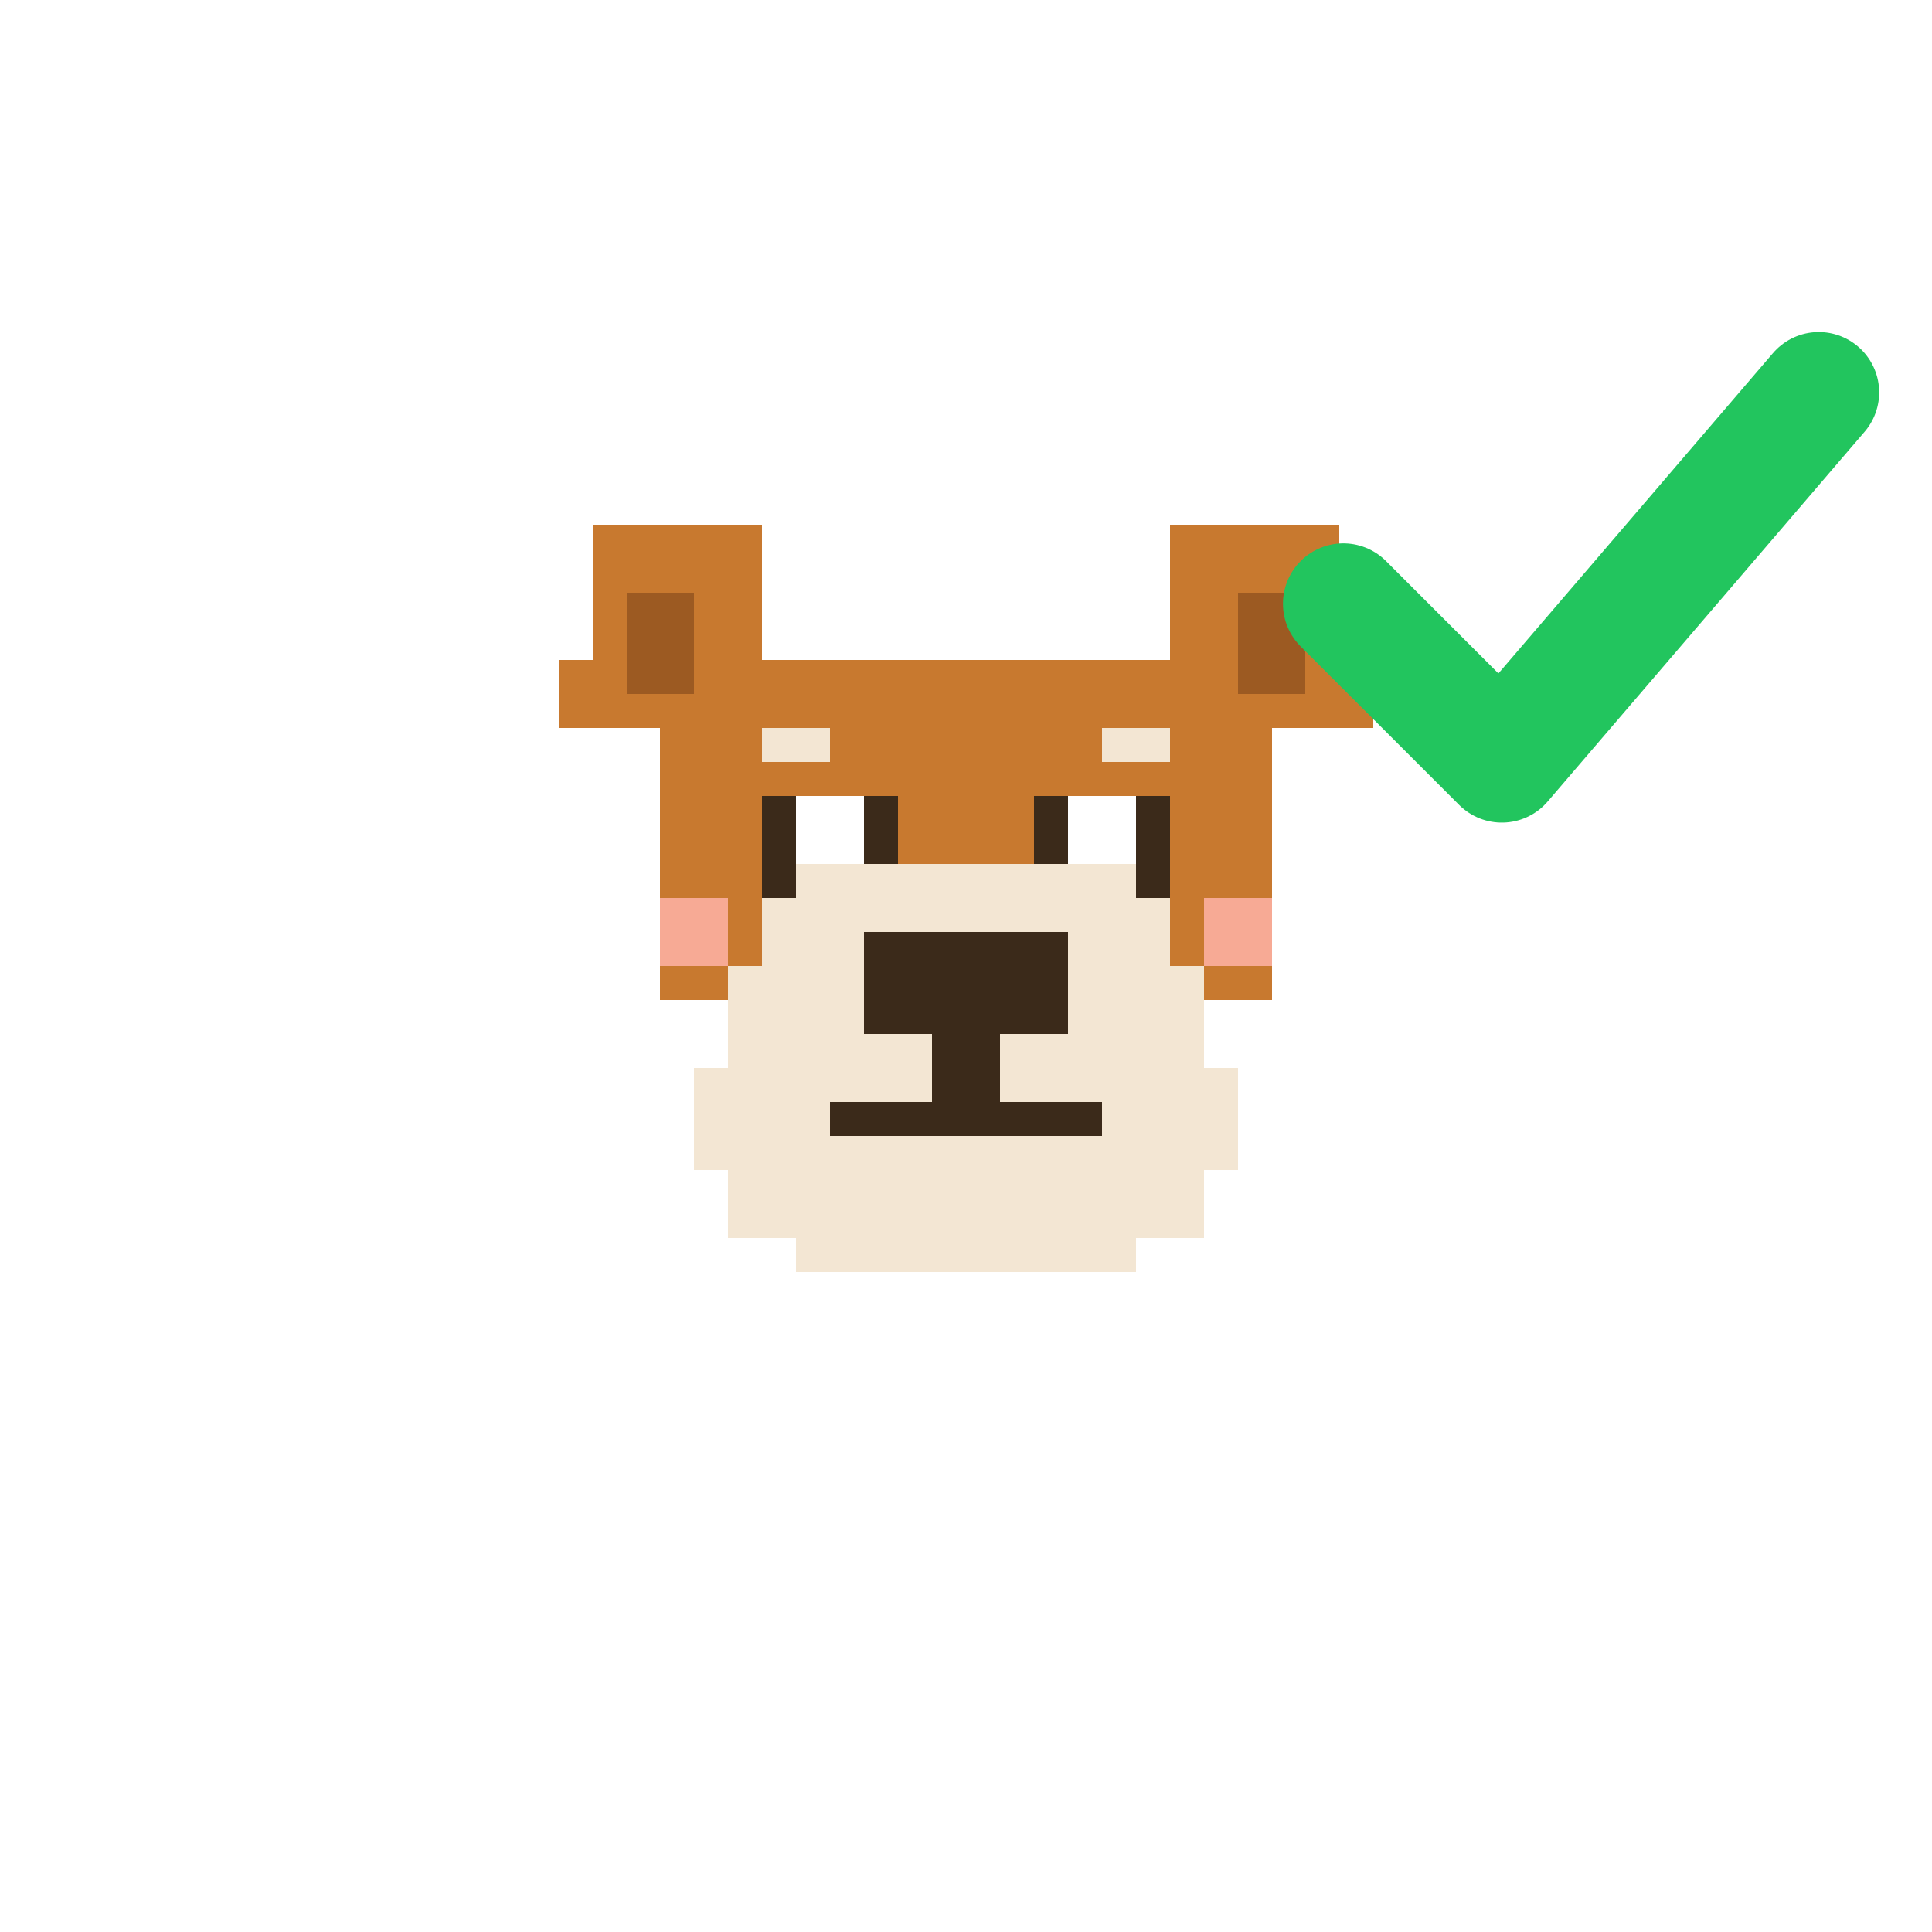
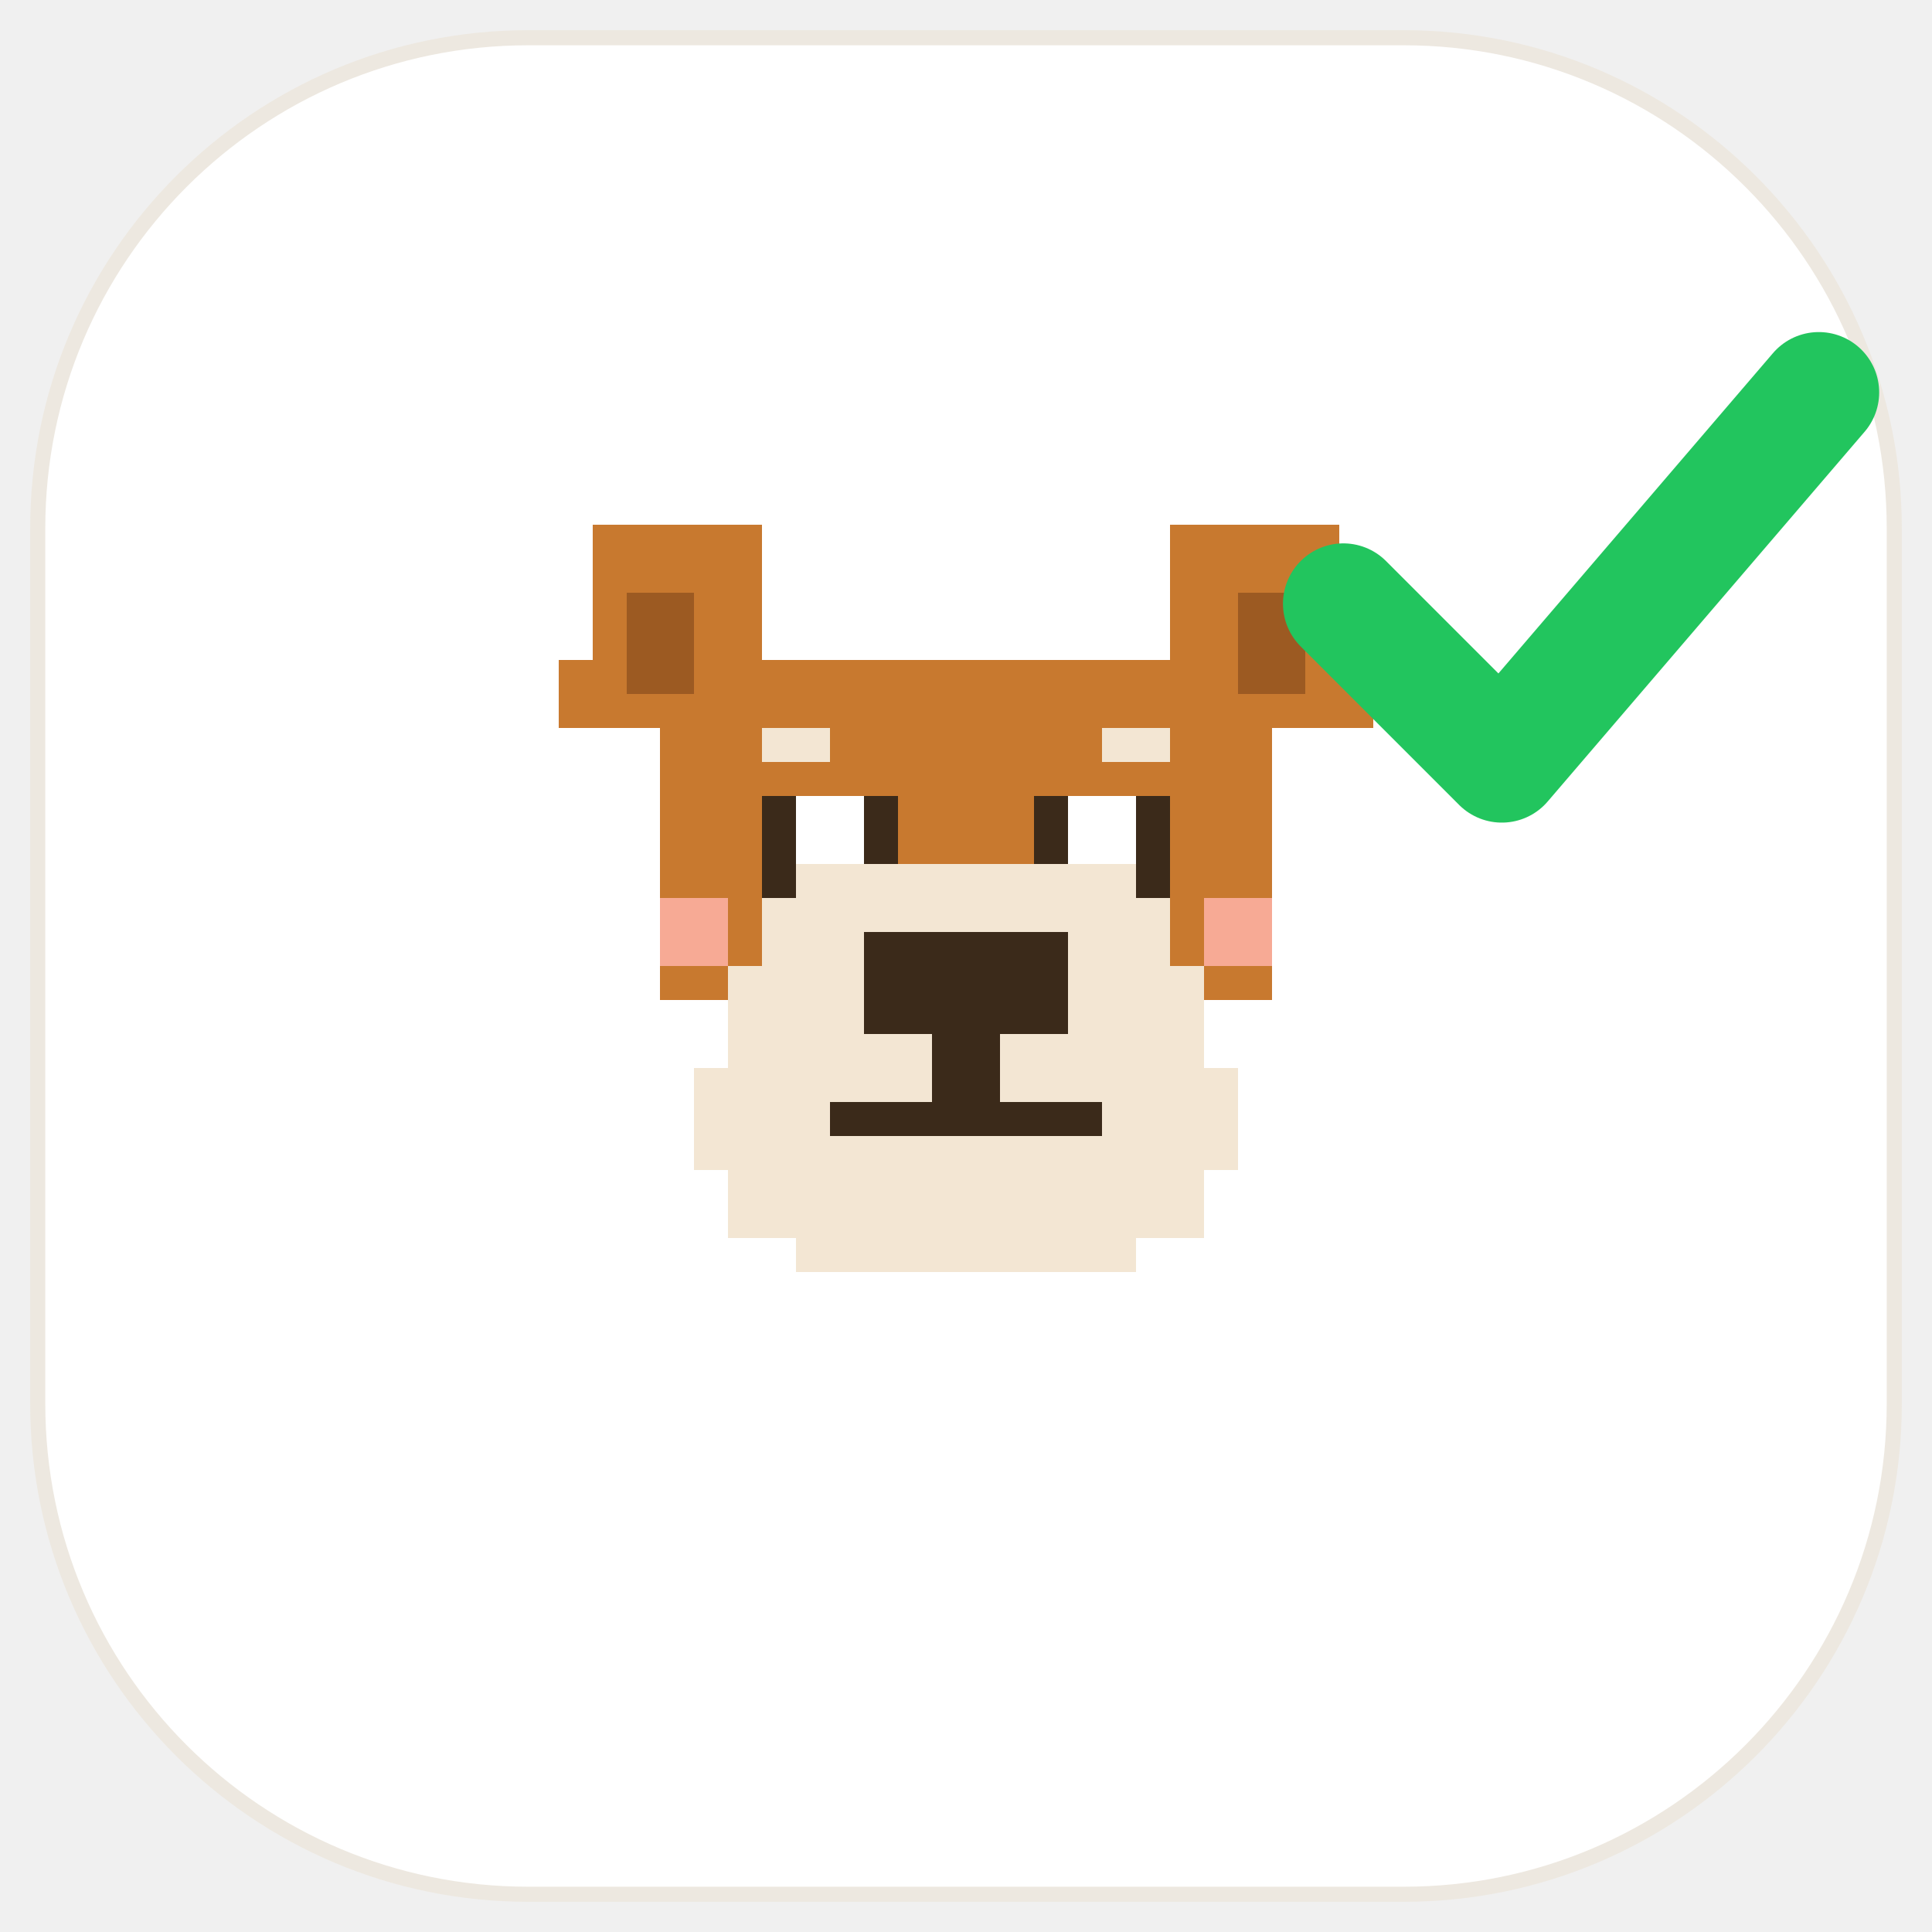
<svg xmlns="http://www.w3.org/2000/svg" width="1024" height="1024" viewBox="0 0 1024 1024" fill="none">
-   <rect x="0" y="0" width="1024" height="1024" fill="#FFFFFF" />
+   <rect x="20" y="20" width="984" height="984" rx="260" fill="#FFFFFF" />
+   <rect x="20" y="20" width="984" height="984" rx="260" fill="none" stroke="#EDE8E0" stroke-width="8" />
  <g transform="translate(224 224) scale(18)" shape-rendering="crispEdges">
    <rect x="5" y="3" width="5" height="4" fill="#c8792f" />
    <rect x="4" y="7" width="7" height="2" fill="#c8792f" />
    <rect x="6" y="5" width="2" height="3" fill="#9c5a22" />
    <rect x="22" y="3" width="5" height="4" fill="#c8792f" />
    <rect x="21" y="7" width="7" height="2" fill="#c8792f" />
    <rect x="24" y="5" width="2" height="3" fill="#9c5a22" />
    <rect x="9" y="7" width="14" height="2" fill="#c8792f" />
    <rect x="8" y="8" width="16" height="1" fill="#c8792f" />
    <rect x="7" y="9" width="18" height="8" fill="#c8792f" />
    <rect x="10" y="9" width="2" height="1" fill="#f3e6d3" />
    <rect x="20" y="9" width="2" height="1" fill="#f3e6d3" />
    <rect x="10" y="11" width="4" height="4" fill="#3b2a1a" />
    <rect x="18" y="11" width="4" height="4" fill="#3b2a1a" />
    <rect x="11" y="11" width="2" height="2" fill="#fff" />
    <rect x="19" y="11" width="2" height="2" fill="#fff" />
    <rect x="11" y="13" width="10" height="1" fill="#f3e6d3" />
    <rect x="10" y="14" width="12" height="2" fill="#f3e6d3" />
    <rect x="9" y="16" width="14" height="3" fill="#f3e6d3" />
    <rect x="8" y="19" width="16" height="3" fill="#f3e6d3" />
    <rect x="9" y="22" width="14" height="2" fill="#f3e6d3" />
    <rect x="11" y="24" width="10" height="1" fill="#f3e6d3" />
    <rect x="13" y="15" width="6" height="3" fill="#3b2a1a" />
    <rect x="15" y="18" width="2" height="2" fill="#3b2a1a" />
    <rect x="12" y="20" width="8" height="1" fill="#3b2a1a" />
    <rect x="7" y="14" width="2" height="2" fill="#ffb3a7" opacity="0.85" />
    <rect x="23" y="14" width="2" height="2" fill="#ffb3a7" opacity="0.85" />
  </g>
  <path d="M712 320 l84 84 l168 -196" stroke="#22c55e" stroke-width="64" stroke-linecap="round" stroke-linejoin="round" fill="none" />
</svg>
